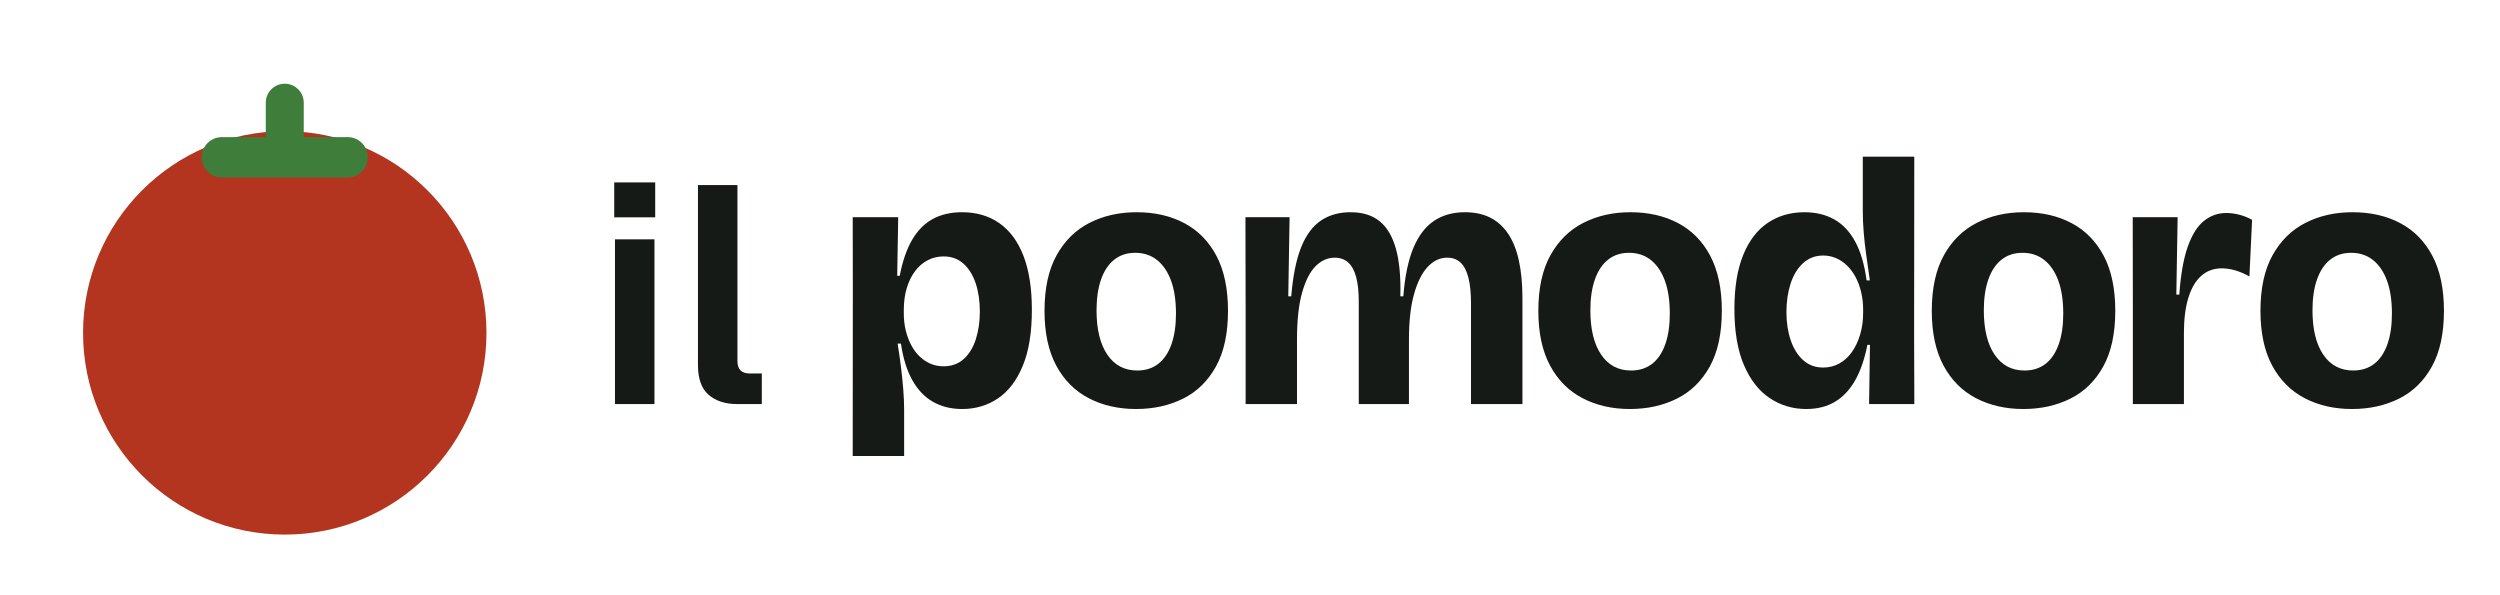
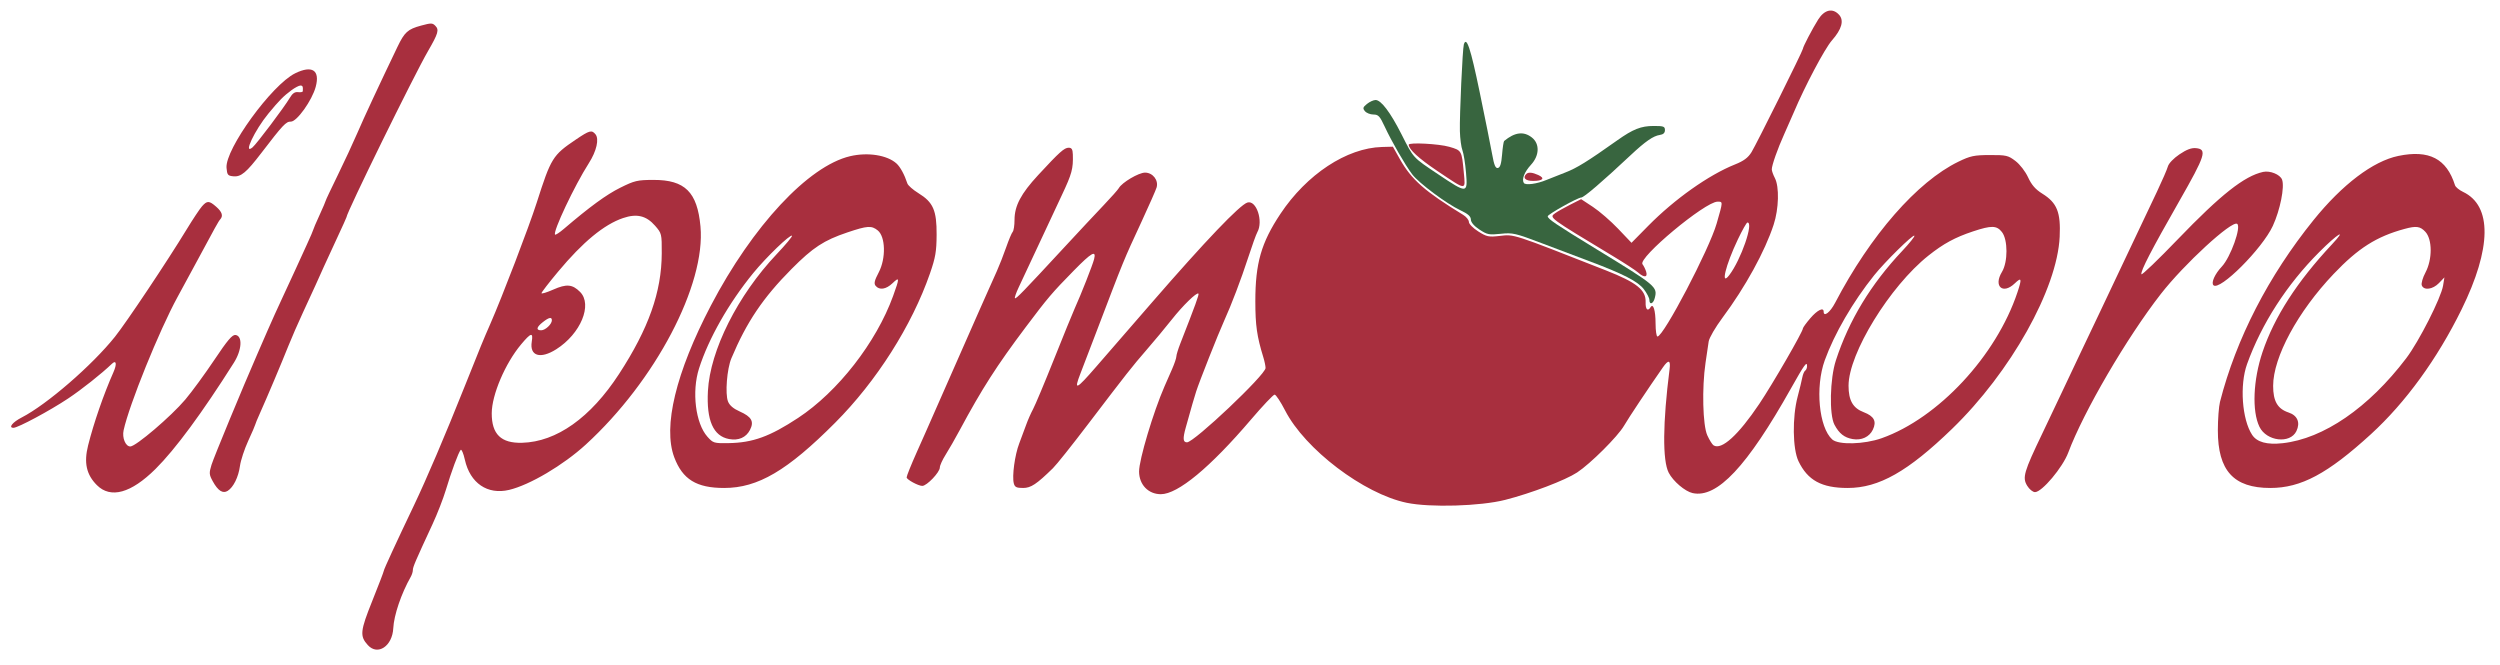
- <svg xmlns="http://www.w3.org/2000/svg" viewBox="0 0 210.7 50" width="185" height="44" role="img" aria-label="Il Pomodoro">
-   <circle cx="24" cy="28" r="17" fill="#b3351f" />
-   <rect x="22.4" y="7.0" width="3.2" height="7" rx="1.6" fill="#3f7d3a" />
-   <rect x="17.0" y="11.5" width="14" height="3.4" rx="1.7" fill="#3f7d3a" />
-   <path fill="#151a17" d="M51.83 34.0V20.116H55.158V34.0ZM51.768 18.26V15.316H55.221V18.26Z M62.152 34.0Q60.624 34.0 59.724 33.22Q58.824 32.44 58.824 30.714V15.54H62.152V30.376Q62.152 30.916 62.42 31.169Q62.688 31.421 63.187 31.421H64.206V34.0Z" />
-   <path fill="#151a17" d="M71.866 38.375 71.876 24.195 71.866 18.25H75.701L75.616 23.19H75.831Q76.176 21.36 76.866 20.17Q77.556 18.98 78.603 18.405Q79.651 17.83 81.081 17.83Q82.911 17.83 84.233 18.758Q85.556 19.685 86.261 21.515Q86.966 23.345 86.966 26.06Q86.966 28.93 86.196 30.782Q85.426 32.635 84.101 33.525Q82.776 34.415 81.091 34.415Q79.686 34.415 78.623 33.805Q77.561 33.195 76.878 31.962Q76.196 30.73 75.931 28.9L75.651 28.905Q75.811 29.89 75.933 30.872Q76.056 31.855 76.128 32.767Q76.201 33.68 76.201 34.51V38.375ZM79.521 30.815Q80.546 30.815 81.229 30.195Q81.911 29.575 82.246 28.523Q82.581 27.47 82.581 26.205Q82.581 24.88 82.234 23.832Q81.886 22.785 81.206 22.17Q80.526 21.555 79.526 21.555Q78.811 21.555 78.198 21.87Q77.586 22.185 77.136 22.775Q76.686 23.365 76.428 24.2Q76.171 25.035 76.171 26.1V26.315Q76.171 27.13 76.341 27.815Q76.511 28.5 76.811 29.057Q77.111 29.615 77.531 30.01Q77.951 30.405 78.453 30.61Q78.956 30.815 79.521 30.815Z M95.746 34.415Q93.506 34.415 91.756 33.502Q90.006 32.59 89.019 30.753Q88.031 28.915 88.031 26.145Q88.031 23.285 89.054 21.45Q90.076 19.615 91.831 18.723Q93.586 17.83 95.791 17.83Q98.076 17.83 99.811 18.748Q101.546 19.665 102.521 21.505Q103.496 23.345 103.496 26.14Q103.496 29.005 102.478 30.838Q101.461 32.67 99.706 33.542Q97.951 34.415 95.746 34.415ZM95.841 31.17Q96.891 31.17 97.616 30.61Q98.341 30.05 98.726 28.968Q99.111 27.885 99.111 26.375Q99.111 24.74 98.699 23.607Q98.286 22.475 97.519 21.862Q96.751 21.25 95.671 21.25Q94.646 21.25 93.918 21.82Q93.191 22.39 92.803 23.48Q92.416 24.57 92.416 26.095Q92.416 28.49 93.323 29.83Q94.231 31.17 95.841 31.17Z M104.981 34.0V25.68L104.966 18.25H108.686L108.576 24.92H108.826Q109.036 22.355 109.653 20.803Q110.271 19.25 111.316 18.54Q112.361 17.83 113.826 17.83Q115.346 17.83 116.281 18.593Q117.216 19.355 117.651 20.92Q118.086 22.485 118.021 24.92H118.271Q118.471 22.385 119.123 20.833Q119.776 19.28 120.863 18.555Q121.951 17.83 123.461 17.83Q124.686 17.83 125.586 18.28Q126.486 18.73 127.098 19.633Q127.711 20.535 128.011 21.903Q128.311 23.27 128.311 25.105V34.0H123.976V25.52Q123.976 24.215 123.759 23.355Q123.541 22.495 123.099 22.077Q122.656 21.66 121.966 21.66Q121.046 21.66 120.318 22.445Q119.591 23.23 119.168 24.757Q118.746 26.285 118.746 28.56V34.0H114.516V25.385Q114.516 24.105 114.296 23.287Q114.076 22.47 113.624 22.065Q113.171 21.66 112.486 21.66Q111.606 21.66 110.891 22.365Q110.176 23.07 109.743 24.597Q109.311 26.125 109.311 28.56V34.0Z M137.366 34.415Q135.126 34.415 133.376 33.502Q131.626 32.59 130.639 30.753Q129.651 28.915 129.651 26.145Q129.651 23.285 130.674 21.45Q131.696 19.615 133.451 18.723Q135.206 17.83 137.411 17.83Q139.696 17.83 141.431 18.748Q143.166 19.665 144.141 21.505Q145.116 23.345 145.116 26.14Q145.116 29.005 144.098 30.838Q143.081 32.67 141.326 33.542Q139.571 34.415 137.366 34.415ZM137.461 31.17Q138.511 31.17 139.236 30.61Q139.961 30.05 140.346 28.968Q140.731 27.885 140.731 26.375Q140.731 24.74 140.319 23.607Q139.906 22.475 139.139 21.862Q138.371 21.25 137.291 21.25Q136.266 21.25 135.538 21.82Q134.811 22.39 134.423 23.48Q134.036 24.57 134.036 26.095Q134.036 28.49 134.943 29.83Q135.851 31.17 137.461 31.17Z M152.231 34.415Q150.536 34.415 149.164 33.505Q147.791 32.595 146.984 30.725Q146.176 28.855 146.176 25.98Q146.176 23.265 146.909 21.453Q147.641 19.64 148.974 18.735Q150.306 17.83 152.076 17.83Q153.506 17.83 154.586 18.433Q155.666 19.035 156.356 20.305Q157.046 21.575 157.316 23.575H157.591Q157.431 22.455 157.286 21.433Q157.141 20.41 157.069 19.485Q156.996 18.56 156.996 17.76V13.15H161.336L161.321 28.11L161.341 34.0H157.526L157.601 29.01H157.381Q157.036 30.8 156.349 32.005Q155.661 33.21 154.641 33.812Q153.621 34.415 152.231 34.415ZM153.661 30.92Q154.386 30.92 155.004 30.585Q155.621 30.25 156.069 29.623Q156.516 28.995 156.771 28.147Q157.026 27.3 157.026 26.28V26.065Q157.026 25.265 156.856 24.558Q156.686 23.85 156.384 23.288Q156.081 22.725 155.664 22.32Q155.246 21.915 154.736 21.697Q154.226 21.48 153.661 21.48Q152.661 21.48 151.961 22.125Q151.261 22.77 150.911 23.847Q150.561 24.925 150.561 26.255Q150.561 27.56 150.923 28.625Q151.286 29.69 151.978 30.305Q152.671 30.92 153.661 30.92Z M170.526 34.415Q168.286 34.415 166.536 33.502Q164.786 32.59 163.799 30.753Q162.811 28.915 162.811 26.145Q162.811 23.285 163.834 21.45Q164.856 19.615 166.611 18.723Q168.366 17.83 170.571 17.83Q172.856 17.83 174.591 18.748Q176.326 19.665 177.301 21.505Q178.276 23.345 178.276 26.14Q178.276 29.005 177.258 30.838Q176.241 32.67 174.486 33.542Q172.731 34.415 170.526 34.415ZM170.621 31.17Q171.671 31.17 172.396 30.61Q173.121 30.05 173.506 28.968Q173.891 27.885 173.891 26.375Q173.891 24.74 173.479 23.607Q173.066 22.475 172.299 21.862Q171.531 21.25 170.451 21.25Q169.426 21.25 168.698 21.82Q167.971 22.39 167.583 23.48Q167.196 24.57 167.196 26.095Q167.196 28.49 168.103 29.83Q169.011 31.17 170.621 31.17Z M179.756 34.0V25.705L179.746 18.25H183.531L183.421 24.775H183.671Q183.851 22.23 184.388 20.723Q184.926 19.215 185.756 18.555Q186.586 17.895 187.631 17.895Q188.146 17.895 188.703 18.033Q189.261 18.17 189.806 18.47L189.581 23.245Q188.966 22.895 188.376 22.727Q187.786 22.56 187.256 22.56Q186.236 22.56 185.523 23.19Q184.811 23.82 184.436 25.04Q184.061 26.26 184.061 28.005V34.0Z M198.226 34.415Q195.986 34.415 194.236 33.502Q192.486 32.59 191.499 30.753Q190.511 28.915 190.511 26.145Q190.511 23.285 191.534 21.45Q192.556 19.615 194.311 18.723Q196.066 17.83 198.271 17.83Q200.556 17.83 202.291 18.748Q204.026 19.665 205.001 21.505Q205.976 23.345 205.976 26.14Q205.976 29.005 204.958 30.838Q203.941 32.67 202.186 33.542Q200.431 34.415 198.226 34.415ZM198.321 31.17Q199.371 31.17 200.096 30.61Q200.821 30.05 201.206 28.968Q201.591 27.885 201.591 26.375Q201.591 24.74 201.179 23.607Q200.766 22.475 199.999 21.862Q199.231 21.25 198.151 21.25Q197.126 21.25 196.398 21.82Q195.671 22.39 195.283 23.48Q194.896 24.57 194.896 26.095Q194.896 28.49 195.803 29.83Q196.711 31.17 198.321 31.17Z" />
+ <svg xmlns="http://www.w3.org/2000/svg" viewBox="10 9 1205 320" width="173" height="46" role="img" aria-label="Il Pomodoro">
+   <path fill="#a82f3e" fill-rule="evenodd" d="M 886.359 18.223 C 883.599 22.596, 879 31.399, 879 32.310 C 879 33.238, 856.556 78.390, 854.231 82.139 C 852.556 84.839, 850.493 86.371, 846.237 88.073 C 833.596 93.130, 817.134 104.782, 804.443 117.656 L 796.387 125.829 789.943 119.065 C 786.400 115.345, 780.938 110.612, 777.806 108.546 L 772.112 104.791 766.798 107.482 C 763.876 108.962, 760.609 110.813, 759.538 111.596 C 756.637 113.717, 756.336 113.494, 787.500 132.273 C 793 135.587, 798.429 139.131, 799.564 140.149 C 802.460 142.745, 804.305 142.555, 803.445 139.750 C 803.066 138.512, 802.275 136.902, 801.689 136.170 C 799.285 133.172, 831.863 106, 837.862 106 C 840.520 106, 840.531 105.738, 837.427 116.543 C 833.856 128.978, 811.839 171, 808.896 171 C 808.403 171, 807.993 168.188, 807.985 164.750 C 807.969 158.371, 806.866 154.789, 805.566 156.893 C 804.206 159.094, 803.064 157.926, 803.194 154.466 C 803.414 148.595, 798.871 144.949, 784.101 139.147 C 738.582 121.266, 739.912 121.698, 732.900 122.512 C 727.539 123.134, 726.617 122.942, 722.510 120.347 C 720.010 118.768, 718.003 116.731, 718.002 115.773 C 718.001 114.823, 716.763 113.289, 715.250 112.365 C 696.738 101.045, 690.312 95.386, 684.745 85.500 L 681.366 79.500 676.097 79.644 C 659.114 80.108, 639.828 92.819, 627.147 111.905 C 617.902 125.819, 615.071 135.688, 615.071 154 C 615.071 165.615, 615.835 170.965, 618.924 180.993 C 619.516 182.915, 620 185.246, 620 186.174 C 620 189.430, 585.579 222, 582.138 222 C 580.193 222, 580.042 220.219, 581.536 214.873 C 584.692 203.577, 585.325 201.382, 586.549 197.500 C 587.970 192.992, 597.220 169.615, 600.002 163.500 C 603.529 155.748, 608.233 143.384, 611.606 133 C 613.482 127.225, 615.463 121.719, 616.008 120.764 C 619.035 115.465, 615.566 105.051, 611.233 106.426 C 607.524 107.603, 591.044 124.858, 565.317 154.500 C 551.473 170.450, 539.326 184.445, 538.323 185.599 C 528.565 196.833, 527.492 197.286, 530.788 188.786 C 531.915 185.879, 535.153 177.425, 537.984 170 C 552.166 132.800, 551.290 134.941, 560.290 115.500 C 563.854 107.800, 567.085 100.465, 567.468 99.201 C 568.527 95.711, 565.661 92, 561.907 92 C 558.846 92, 550.800 96.750, 549.287 99.450 C 548.854 100.223, 545.572 103.925, 541.993 107.678 C 538.414 111.430, 529.864 120.575, 522.993 128 C 502.983 149.623, 499.688 153.021, 499.202 152.536 C 498.950 152.283, 499.765 149.922, 501.013 147.288 C 504.596 139.729, 511.483 125.017, 514.256 119 C 515.650 115.975, 519.049 108.711, 521.809 102.857 C 526.675 92.537, 527.330 90.113, 527.106 83.250 C 527.025 80.764, 526.554 80, 525.106 80 C 522.988 80, 520.689 82.061, 510.388 93.194 C 502.084 102.169, 499 108.018, 499 114.789 C 499 117.435, 498.602 120.028, 498.116 120.550 C 497.631 121.073, 496.217 124.425, 494.975 128 C 493.733 131.575, 491.706 136.750, 490.471 139.500 C 489.235 142.250, 487.325 146.525, 486.226 149 C 485.127 151.475, 483.277 155.637, 482.114 158.250 C 479.178 164.846, 477.312 169.081, 469 188 C 459.563 209.479, 458.646 211.562, 456 217.500 C 454.775 220.250, 452.970 224.300, 451.990 226.500 C 449.075 233.040, 447 238.200, 447 238.907 C 447 239.947, 452.620 243, 454.536 243 C 456.728 243, 463 236.423, 463 234.125 C 463 233.171, 464.265 230.391, 465.811 227.946 C 467.357 225.501, 470.435 220.125, 472.650 216 C 483.244 196.273, 490.468 185.003, 504.375 166.508 C 515.066 152.290, 516.974 150.045, 527.548 139.250 C 536.118 130.500, 538.502 129.151, 537.361 133.697 C 536.651 136.525, 531.090 150.658, 527.994 157.500 C 526.999 159.700, 522.504 170.725, 518.006 182 C 513.507 193.275, 508.976 204.075, 507.937 206 C 506.898 207.925, 505.409 211.300, 504.629 213.500 C 503.848 215.700, 502.337 219.766, 501.270 222.535 C 499.138 228.067, 497.746 238.313, 498.654 241.786 C 499.127 243.595, 499.948 244, 503.139 244 C 506.879 244, 509.627 242.180, 517.486 234.500 C 519.268 232.758, 526.365 223.858, 534.702 212.907 C 553.114 188.726, 555.721 185.414, 562.469 177.637 C 566.352 173.161, 571.890 166.504, 574.777 162.843 C 580.113 156.074, 586.851 149.518, 587.651 150.317 C 588.039 150.705, 586.223 155.706, 578.912 174.383 C 577.860 177.069, 577 179.887, 577 180.644 C 577 181.402, 576.063 184.154, 574.919 186.761 C 573.774 189.367, 572.149 193.075, 571.307 195 C 565.892 207.377, 558.991 230.489, 559.032 236.108 C 559.078 242.420, 563.490 247, 569.526 247 C 577.730 247, 593.269 234.137, 612.959 211.049 C 618.610 204.422, 623.743 199.002, 624.367 199.004 C 624.990 199.007, 627.267 202.450, 629.426 206.656 C 639.009 225.322, 667.282 246.792, 688 251.137 C 699.287 253.504, 723.532 252.788, 735.500 249.735 C 748.019 246.541, 764.443 240.288, 770.152 236.543 C 776.578 232.328, 789.795 219.162, 792.785 214 C 794.998 210.178, 804.390 196.071, 811.500 185.890 C 814.225 181.988, 815.302 182.275, 814.733 186.750 C 811.437 212.639, 811.286 230.785, 814.319 236.650 C 816.454 240.779, 822.188 245.663, 825.842 246.465 C 837.640 249.057, 852.106 233.658, 873.250 196 C 879.695 184.521, 881 182.709, 881 185.241 C 881 186.144, 880.602 187.128, 880.115 187.429 C 879.629 187.729, 878.995 189.219, 878.707 190.738 C 878.419 192.257, 877.409 196.425, 876.462 200 C 873.838 209.908, 874.039 225.206, 876.871 231.102 C 881.305 240.335, 888.045 244, 900.588 244 C 915.634 244, 929.632 236.075, 950.856 215.541 C 979.130 188.186, 1001.566 148.155, 1002.764 122.924 C 1003.325 111.105, 1001.497 106.558, 994.409 102.146 C 991.105 100.090, 989.243 97.960, 987.545 94.295 C 986.211 91.414, 983.601 88.034, 981.435 86.383 C 977.939 83.716, 977.013 83.502, 969.078 83.529 C 961.521 83.555, 959.723 83.935, 953.971 86.725 C 934.100 96.362, 911.556 122.163, 894.533 154.750 C 892.109 159.390, 889 161.778, 889 159 C 889 156.740, 885.935 158.258, 882.578 162.180 C 880.610 164.479, 879 166.693, 879 167.100 C 879 168.654, 864.378 193.949, 857.960 203.500 C 847.832 218.569, 839.806 225.852, 835.953 223.471 C 835.314 223.076, 833.948 220.896, 832.918 218.627 C 830.719 213.784, 830.278 195.777, 832.062 183.693 C 832.646 179.737, 833.330 175.101, 833.581 173.390 C 833.834 171.667, 836.819 166.540, 840.277 161.890 C 851.272 147.105, 860.683 129.981, 864.901 117.085 C 867.402 109.441, 867.682 98.831, 865.494 94.636 C 864.672 93.060, 864 91.164, 864 90.421 C 864 88.453, 866.832 80.426, 869.966 73.512 C 871.465 70.205, 873.546 65.475, 874.591 63 C 879.956 50.293, 889.553 32.179, 892.986 28.278 C 897.733 22.886, 898.913 18.666, 896.439 15.933 C 893.352 12.521, 889.391 13.421, 886.359 18.223 M 213 21.125 C 206.538 22.870, 204.998 24.257, 201.553 31.434 C 192.475 50.350, 185.519 65.289, 182.200 73 C 180.187 77.675, 175.944 86.803, 172.770 93.285 C 169.597 99.767, 167 105.268, 167 105.510 C 167 105.752, 165.650 108.897, 164 112.500 C 162.350 116.103, 161 119.253, 161 119.500 C 161 119.747, 159.598 122.999, 157.885 126.725 C 156.171 130.451, 153.648 135.975, 152.277 139 C 150.906 142.025, 148.095 148.100, 146.029 152.500 C 143.964 156.900, 140.810 163.875, 139.019 168 C 137.229 172.125, 134.977 177.300, 134.015 179.500 C 126.967 195.611, 113.036 229.290, 111.941 232.863 C 110.733 236.808, 110.792 237.567, 112.553 240.779 C 115.061 245.356, 117.410 246.861, 119.750 245.389 C 122.519 243.648, 124.937 238.747, 125.657 233.413 C 126.022 230.711, 127.824 225.236, 129.661 221.246 C 131.497 217.256, 133 213.782, 133 213.525 C 133 213.269, 134.069 210.683, 135.376 207.780 C 138.646 200.514, 145.614 184.018, 148.996 175.537 C 150.539 171.666, 153.686 164.450, 155.989 159.500 C 158.293 154.550, 161.038 148.588, 162.089 146.250 C 163.140 143.912, 164.962 139.863, 166.137 137.250 C 167.312 134.637, 170.237 128.296, 172.637 123.158 C 175.037 118.019, 177 113.676, 177 113.507 C 177 111.380, 209.448 45.264, 216.313 33.402 C 221.253 24.866, 221.745 23.145, 219.800 21.200 C 218.429 19.829, 217.825 19.823, 213 21.125 M 152.280 44.124 C 141.017 49.648, 118.447 80.731, 119.187 89.698 C 119.468 93.112, 119.806 93.528, 122.500 93.777 C 126.179 94.117, 128.729 91.986, 135.994 82.500 C 146.378 68.943, 147.890 67.335, 150.172 67.419 C 153.042 67.524, 160.417 57.207, 162.179 50.622 C 164.317 42.628, 160.473 40.105, 152.280 44.124 M 150.500 52.271 C 146.694 55.072, 144.509 57.280, 139.390 63.503 C 132.724 71.606, 127.041 83.668, 131.676 79.872 C 133.608 78.291, 146.977 60.540, 149.670 55.982 C 150.960 53.798, 152.114 53.003, 153.693 53.210 C 154.911 53.369, 155.929 53.163, 155.954 52.750 C 156.094 50.475, 155.885 50.003, 154.750 50.032 C 154.063 50.049, 152.150 51.057, 150.500 52.271 M 287.500 76.110 C 276.390 83.620, 275.604 84.891, 268.692 106.500 C 264.961 118.167, 252.089 151.792, 246.297 165 C 242.839 172.886, 241.832 175.342, 233.992 195 C 224.510 218.772, 215.581 239.715, 209.475 252.500 C 200.902 270.449, 195 283.256, 195 283.906 C 195 284.272, 192.519 290.753, 189.487 298.309 C 183.592 312.997, 183.349 315.392, 187.306 319.750 C 192.042 324.967, 199.128 320.252, 199.560 311.596 C 199.876 305.270, 203.411 294.887, 208.016 286.764 C 208.557 285.809, 209 284.359, 209 283.543 C 209 282.082, 210.179 279.333, 218.455 261.500 C 220.752 256.550, 223.645 249.125, 224.883 245 C 227.549 236.118, 230.983 226.843, 232.049 225.645 C 232.467 225.175, 233.375 227.316, 234.066 230.403 C 236.589 241.678, 244.955 247.387, 255.360 244.935 C 265.279 242.598, 281.495 233.015, 292.364 223.067 C 325.888 192.381, 350.233 146.066, 347.628 117.929 C 346.094 101.367, 340.155 95.486, 325 95.518 C 317.203 95.535, 315.875 95.847, 308.944 99.292 C 302.280 102.603, 294.242 108.472, 281.755 119.142 C 279.695 120.902, 277.802 122.135, 277.549 121.882 C 276.323 120.656, 286.919 98.234, 293.826 87.439 C 297.544 81.628, 298.882 75.768, 297.007 73.508 C 295.194 71.323, 294.166 71.605, 287.500 76.110 M 689 78.535 C 689 80.729, 693.884 85.220, 702.710 91.141 C 717.132 100.817, 716.370 100.772, 715.545 91.902 C 714.561 81.320, 714.550 81.302, 708.547 79.557 C 703.551 78.104, 689 77.344, 689 78.535 M 1060.490 83.201 C 1057.684 85.096, 1055.319 87.563, 1054.931 89 C 1054.560 90.375, 1052.173 95.888, 1049.628 101.250 C 1047.083 106.612, 1042.975 115.275, 1040.500 120.500 C 1038.025 125.725, 1033.975 134.275, 1031.500 139.500 C 1029.025 144.725, 1025.031 153.162, 1022.623 158.250 C 1020.216 163.338, 1015.667 172.900, 1012.515 179.500 C 1009.362 186.100, 1005.533 194.200, 1004.005 197.500 C 1002.477 200.800, 998.204 209.800, 994.509 217.500 C 985.462 236.355, 984.699 238.976, 987.104 242.931 C 988.134 244.625, 989.822 246, 990.871 246 C 994.220 246, 1004.224 234.103, 1006.905 226.933 C 1014.251 207.287, 1035.073 171.613, 1051.518 150.500 C 1062.710 136.130, 1085.638 115.040, 1088.288 116.678 C 1090.441 118.009, 1085.139 132.818, 1080.904 137.304 C 1077.570 140.835, 1075.669 145.069, 1076.877 146.277 C 1079.848 149.248, 1100.443 128.665, 1105.507 117.665 C 1109.046 109.979, 1111.265 98.841, 1109.950 95.373 C 1109.011 92.897, 1104.161 90.926, 1100.818 91.661 C 1091.768 93.651, 1080.410 102.619, 1059.757 124.081 C 1050.267 133.941, 1042.350 141.549, 1042.162 140.987 C 1041.672 139.515, 1046.913 129.388, 1060.361 105.828 C 1073.075 83.553, 1073.961 80.741, 1068.437 80.201 C 1066.285 79.990, 1063.921 80.883, 1060.490 83.201 M 419.746 84.086 C 399.636 88.825, 372.719 117.709, 352.627 156.108 C 335.764 188.336, 329.453 214.492, 334.988 229.212 C 338.996 239.872, 345.713 244, 359.045 244 C 375.310 244, 389.497 235.662, 412.532 212.565 C 432.479 192.564, 449.543 165.699, 458.249 140.591 C 460.905 132.930, 461.408 129.995, 461.450 121.932 C 461.511 110.199, 459.808 106.300, 452.714 101.925 C 450.081 100.302, 447.670 98.192, 447.356 97.237 C 445.946 92.944, 443.937 89.253, 442.113 87.602 C 437.632 83.547, 428.274 82.076, 419.746 84.086 M 1166 83.954 C 1153.813 86.476, 1138.986 97.702, 1125.087 114.928 C 1103.387 141.823, 1087.828 172.066, 1080.035 202.500 C 1079.472 204.700, 1079.009 210.875, 1079.006 216.221 C 1078.994 235.654, 1086.589 244, 1104.283 244 C 1119.086 244, 1131.941 237.133, 1152.764 218.103 C 1169.476 202.829, 1184.758 181.804, 1196.472 157.970 C 1211 128.411, 1211.253 107.959, 1197.173 101.278 C 1195.327 100.402, 1193.590 98.968, 1193.314 98.092 C 1189.270 85.261, 1180.820 80.887, 1166 83.954 M 745.667 92.667 C 743.793 94.540, 745.227 96, 748.941 96 C 753.715 96, 754.841 94.704, 751.422 93.146 C 748.576 91.850, 746.645 91.689, 745.667 92.667 M 107.359 108.250 C 106.264 109.487, 102.923 114.517, 99.934 119.427 C 90.653 134.672, 70.969 164.145, 65.441 171.074 C 54.441 184.861, 32.599 203.777, 20.490 210.005 C 16.035 212.296, 13.879 215, 16.507 215 C 18.646 215, 34.021 206.754, 42.819 200.889 C 49.426 196.485, 58.981 188.909, 63.955 184.130 C 66.058 182.110, 66.435 184.237, 64.677 188.205 C 59.948 198.878, 55.189 212.630, 52.460 223.514 C 50.369 231.852, 51.637 237.570, 56.701 242.634 C 63.324 249.258, 73.156 246.544, 84.959 234.835 C 94.471 225.398, 107.469 207.778, 122.737 183.621 C 126.618 177.481, 127.006 170.683, 123.500 170.257 C 121.951 170.069, 119.655 172.774, 113.315 182.257 C 108.814 188.991, 102.514 197.598, 99.315 201.384 C 92.449 209.512, 75.470 224, 72.811 224 C 70.510 224, 68.786 219.827, 69.581 216.181 C 72.263 203.888, 86.743 168.100, 95.550 152 C 97.806 147.875, 101.588 140.900, 103.955 136.500 C 114.030 117.767, 115.314 115.453, 116.136 114.550 C 117.662 112.873, 117.068 110.964, 114.250 108.484 C 110.819 105.464, 109.852 105.431, 107.359 108.250 M 310.336 113.894 C 301.109 117.033, 290.983 125.388, 278.984 139.763 C 274.593 145.024, 271 149.680, 271 150.109 C 271 150.539, 273.554 149.761, 276.675 148.380 C 283.069 145.552, 285.886 145.796, 289.586 149.495 C 295.718 155.628, 289.889 169.675, 278.114 177.143 C 270.422 182.021, 265.186 180.402, 266.308 173.492 C 267.068 168.805, 265.948 169.091, 261.164 174.805 C 253.501 183.957, 247.036 199.129, 247.018 208 C 246.998 218.110, 251.502 222.491, 261.637 222.221 C 278.250 221.777, 294.669 210.125, 308.390 189.043 C 322.658 167.120, 328.895 149.498, 328.964 130.917 C 328.999 121.515, 328.939 121.263, 325.750 117.604 C 321.524 112.754, 316.934 111.650, 310.336 113.894 M 847.667 124.152 C 841.683 136.712, 839.183 147.063, 843.495 141.427 C 849.183 133.991, 855.449 115.829, 852.250 116.052 C 851.837 116.081, 849.775 119.726, 847.667 124.152 M 418.484 120.807 C 407.092 124.635, 401.853 128.063, 391.555 138.426 C 377.782 152.288, 369.857 164.047, 362.527 181.500 C 360.390 186.588, 359.449 198.599, 360.896 202.304 C 361.630 204.181, 363.477 205.766, 366.483 207.095 C 372.281 209.660, 373.579 211.980, 371.482 216.034 C 369.591 219.691, 365.960 221.271, 361.407 220.417 C 353.786 218.987, 350.467 211.448, 351.218 197.273 C 352.256 177.669, 365.576 151.145, 384.335 131.327 C 388.702 126.715, 392.039 122.705, 391.751 122.418 C 390.917 121.583, 379.337 132.744, 373.044 140.448 C 361.245 154.892, 351.530 171.987, 346.933 186.393 C 343.361 197.588, 345.243 212.885, 350.981 219.303 C 353.728 222.376, 354.124 222.495, 361.170 222.384 C 372.835 222.198, 381.039 219.225, 394.678 210.241 C 413.858 197.606, 432.347 173.878, 440.477 151.465 C 443.668 142.667, 443.638 142.015, 440.195 145.313 C 437.110 148.269, 433.886 148.773, 432.069 146.583 C 431.144 145.468, 431.462 144.080, 433.562 140.063 C 437.080 133.336, 436.833 122.902, 433.083 119.866 C 430.085 117.439, 428.133 117.565, 418.484 120.807 M 960.981 120.334 C 952.313 123.214, 946.737 126.243, 939.494 132.006 C 920.875 146.818, 901 179.188, 901 194.697 C 901 201.817, 903.101 205.491, 908.308 207.480 C 913.338 209.401, 914.639 211.896, 912.709 215.921 C 911.038 219.404, 907.243 221.169, 903 220.436 C 898.970 219.739, 896.459 217.760, 894.206 213.502 C 891.632 208.638, 892.017 191.318, 894.895 182.500 C 901.196 163.194, 911.758 145.774, 926.882 129.742 C 930.404 126.008, 933.040 122.707, 932.738 122.405 C 932.039 121.706, 918.597 134.931, 913.331 141.500 C 903.114 154.242, 894.131 169.711, 889.522 182.496 C 884.876 195.383, 886.715 214.818, 893.129 220.614 C 896.129 223.325, 908.524 223.009, 916.981 220.007 C 944.278 210.315, 972.176 180.340, 982.402 149.715 C 984.646 142.996, 984.416 142.227, 981.108 145.397 C 975.341 150.921, 970.725 146.780, 974.942 139.864 C 977.853 135.088, 977.845 124.344, 974.927 120.635 C 972.407 117.431, 969.881 117.376, 960.981 120.334 M 1169 119.132 C 1155.454 122.815, 1146.646 128.407, 1134.818 140.836 C 1117.532 159.001, 1105.669 180.940, 1105.653 194.775 C 1105.645 202.175, 1107.786 205.872, 1113.094 207.624 C 1117.389 209.042, 1118.838 212.476, 1116.875 216.583 C 1113.872 222.864, 1102.450 221.529, 1099.048 214.500 C 1095.394 206.950, 1096.007 191.980, 1100.520 178.534 C 1106.220 161.555, 1117.166 144.569, 1133.982 126.606 C 1141.652 118.414, 1136.813 121.346, 1127.848 130.324 C 1112.243 145.950, 1100.088 164.817, 1093.082 184.288 C 1089.456 194.367, 1090.637 210.938, 1095.513 218.380 C 1097.833 221.921, 1102.645 223.248, 1110.187 222.425 C 1129.932 220.272, 1151.685 205.331, 1169.801 181.479 C 1175.912 173.434, 1186.599 152.381, 1187.558 146.500 L 1188.210 142.500 1185.565 145.250 C 1182.601 148.331, 1178.284 148.903, 1177.302 146.345 C 1176.947 145.419, 1177.730 142.687, 1179.084 140.136 C 1182.456 133.779, 1182.416 124.136, 1179.003 120.503 C 1176.512 117.851, 1174.649 117.596, 1169 119.132 M 271.635 164.073 C 268.552 166.498, 268.250 168, 270.845 168 C 272.852 168, 276 165.051, 276 163.171 C 276 161.448, 274.605 161.736, 271.635 164.073" />
+   <path fill="#38653f" fill-rule="evenodd" d="M 715.578 30.167 C 714.951 32.141, 713.474 64.471, 713.666 72 C 713.758 75.575, 714.310 79.740, 714.893 81.255 C 715.477 82.770, 716.254 87.607, 716.621 92.005 C 717.471 102.195, 717.233 102.210, 703.217 92.823 C 690.794 84.503, 691.456 85.229, 685.440 73.361 C 680.138 62.901, 675.665 57, 673.038 57 C 672.039 57, 670.174 57.848, 668.893 58.885 C 666.897 60.502, 666.756 61.001, 667.905 62.385 C 668.642 63.273, 670.478 64, 671.986 64 C 674.347 64, 675.096 64.797, 677.392 69.750 C 680.710 76.911, 687.344 88.416, 690.708 92.846 C 693.906 97.058, 707.308 107.052, 713.913 110.151 C 717.564 111.865, 718.929 113.073, 718.959 114.617 C 718.985 115.961, 720.492 117.722, 723.085 119.438 C 726.797 121.894, 727.733 122.082, 733.335 121.492 C 739.098 120.885, 740.380 121.177, 753 125.974 C 760.425 128.797, 770.775 132.707, 776 134.664 C 792.370 140.795, 799.478 144.449, 802.345 148.208 C 803.805 150.122, 805 152.434, 805 153.344 C 805 155.940, 806.891 155.281, 807.605 152.436 C 808.961 147.037, 808.459 146.617, 779.500 128.915 C 759.755 116.846, 756 114.310, 756 113.044 C 756 112.113, 770.494 104, 772.158 104 C 773.445 104, 782.358 96.361, 796 83.566 C 803.032 76.970, 806.898 74.290, 810.013 73.851 C 811.716 73.610, 812.500 72.870, 812.500 71.500 C 812.500 69.741, 811.838 69.502, 807 69.515 C 800.956 69.532, 797.116 71.055, 789.500 76.457 C 775.187 86.608, 769.966 89.840, 764.500 91.932 C 761.200 93.194, 757.150 94.798, 755.500 95.495 C 750.847 97.461, 745.249 98.213, 744.484 96.974 C 743.371 95.173, 744.748 91.694, 747.963 88.188 C 752.039 83.744, 752.212 78.098, 748.365 75.073 C 744.414 71.964, 740.134 72.502, 735 76.751 C 734.725 76.978, 734.275 79.936, 734 83.323 C 733.639 87.770, 733.077 89.561, 731.976 89.770 C 730.821 89.989, 730.159 88.417, 729.243 83.280 C 728.577 79.551, 725.847 65.949, 723.176 53.053 C 718.814 31.998, 716.863 26.120, 715.578 30.167" />
</svg>
